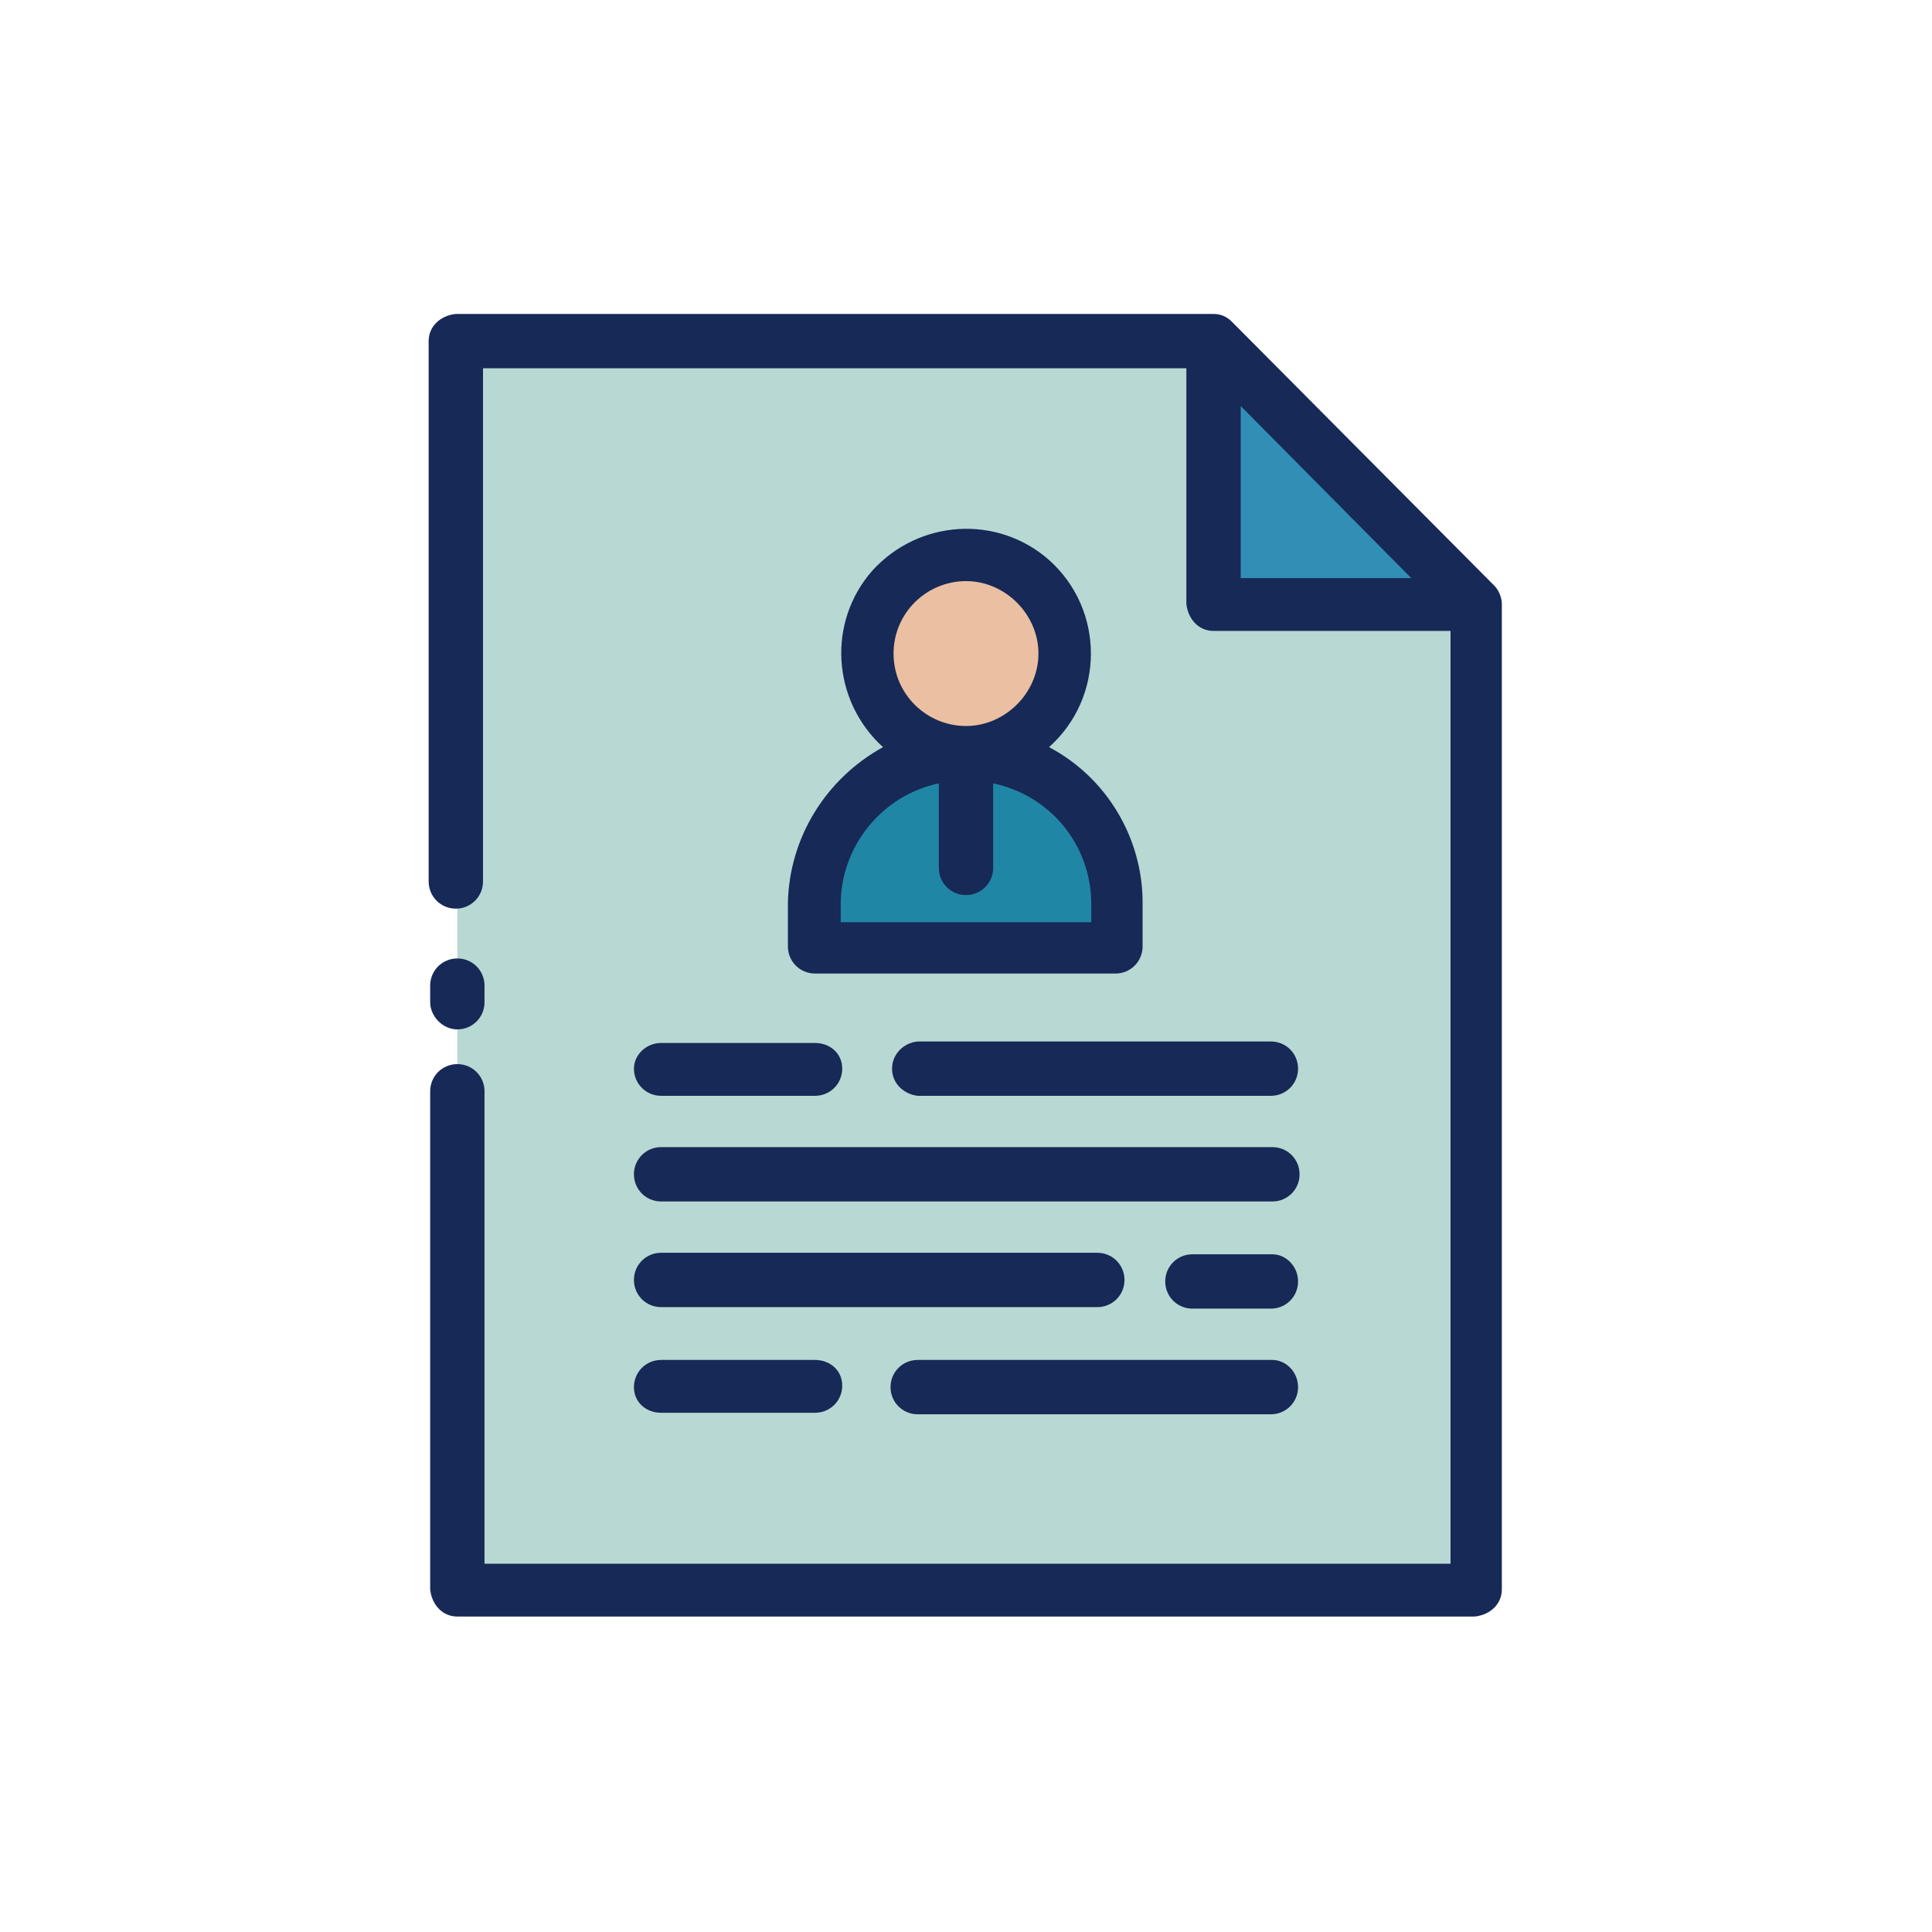
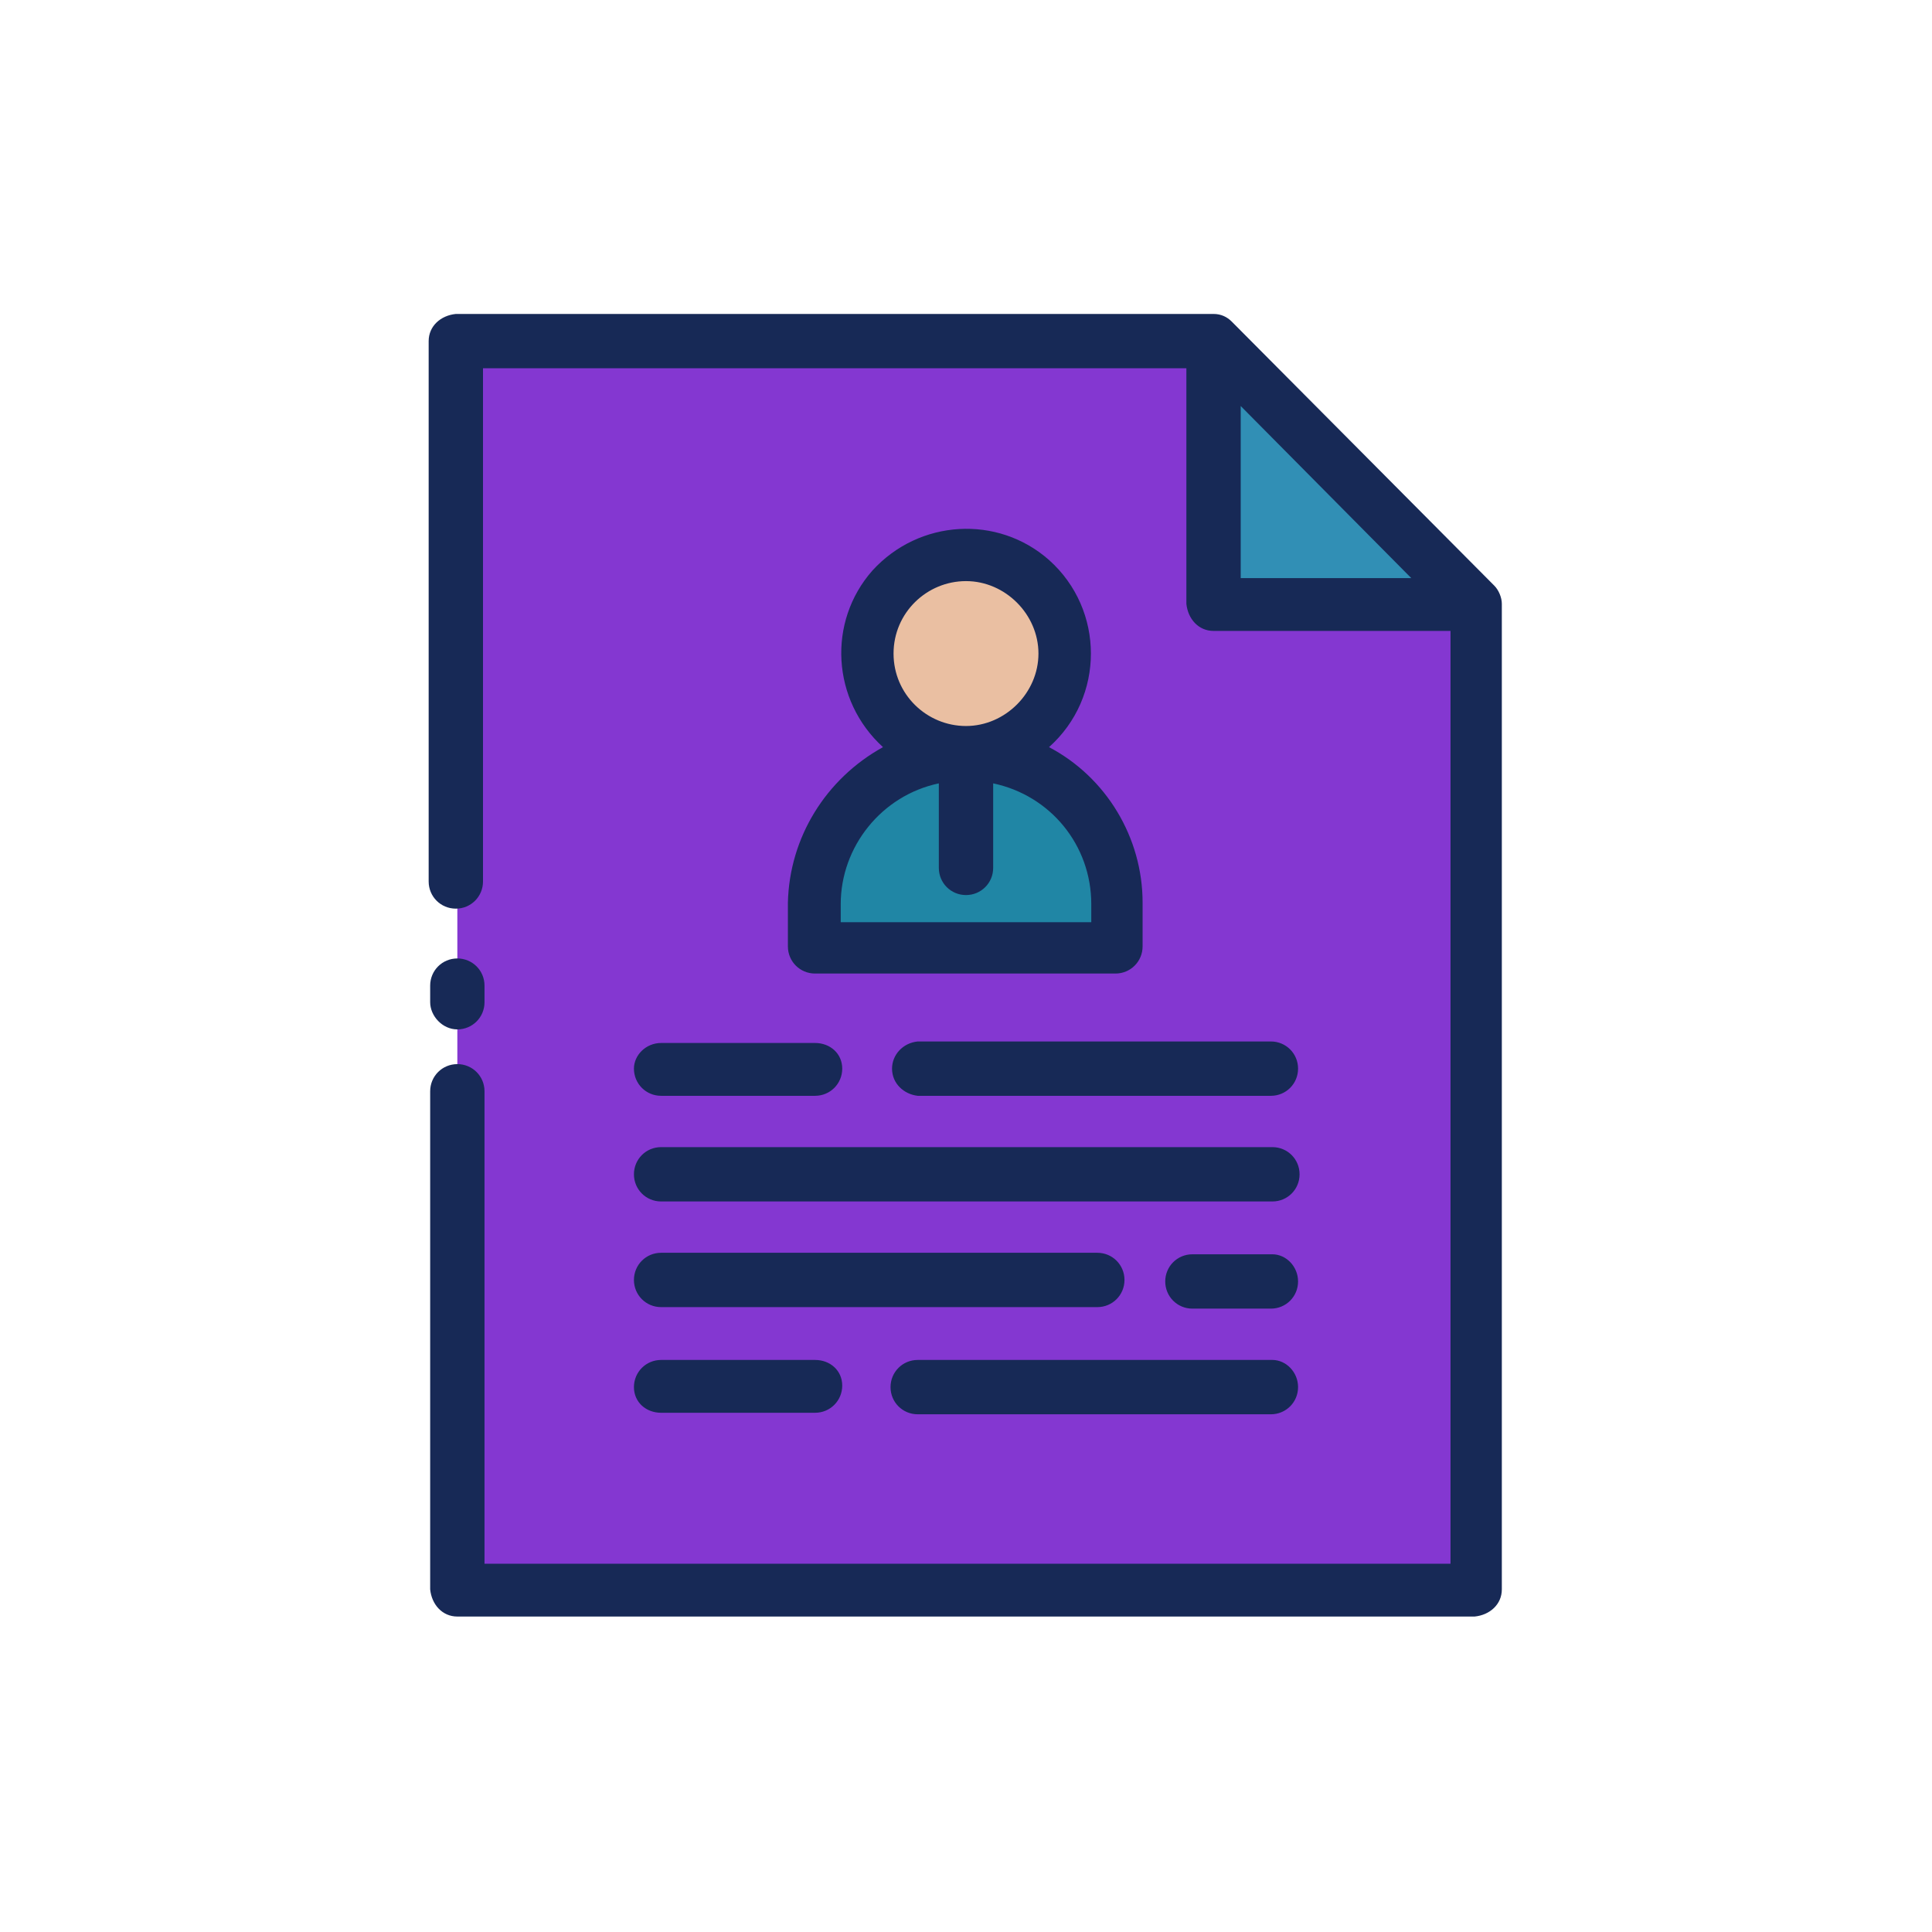
<svg xmlns="http://www.w3.org/2000/svg" width="74px" height="74px" version="1.1" id="Layer_1" x="0px" y="0px" viewBox="0 0 128 128" style="enable-background:new 0 0 128 128;" xml:space="preserve">
  <style type="text/css">
- 	.st0{fill:#B8D8D3;}
+ 	.st0{fill:rgb(132, 55, 209);}
	.st1{fill:#318FB5;}
	.st2{fill:#2086A5;}
	.st3{fill:#EABFA2;}
	.st4{fill:#172956;}
</style>
  <g>
    <g>
      <polygon class="st0" points="97.8,40 97.8,105.3 30.3,105.3 30.3,22.6 80.4,22.6   " />
      <polygon class="st1" points="97.8,40 80.4,40 80.4,22.6   " />
      <path class="st2" d="M64,49.9L64,49.9c5.5,0,10,4.5,10,10l0,0v2.9l0,0H54l0,0v-2.9C54,54.4,58.5,49.9,64,49.9z" />
      <ellipse class="st3" cx="64" cy="43.4" rx="6.6" ry="6.5" />
    </g>
  </g>
  <path class="st4" d="M28.5,66.4v-1.1c0-1,0.8-1.8,1.8-1.8s1.8,0.8,1.8,1.8v1.1c0,1-0.8,1.8-1.8,1.8S28.5,67.3,28.5,66.4z M99.5,40  v65.3c0,1-0.8,1.7-1.8,1.8H30.3c-1,0-1.7-0.8-1.8-1.8V72.3c0-1,0.8-1.8,1.8-1.8s1.8,0.8,1.8,1.8v31.3h64V41.8H80.4  c-1,0-1.7-0.8-1.8-1.8V24.4H32v34c0,1-0.8,1.8-1.8,1.8c-1,0-1.8-0.8-1.8-1.8V22.6c0-1,0.8-1.7,1.8-1.8h50.2c0.5,0,0.9,0.2,1.2,0.5  L99,38.8C99.3,39.1,99.5,39.6,99.5,40z M93.5,38.3L82.2,26.9v11.4H93.5z M58.5,49.5c-3.4-3.1-3.7-8.3-0.7-11.7  c3.1-3.4,8.3-3.7,11.7-0.7c3.7,3.3,3.7,9.1,0,12.4c3.8,2,6.2,6,6.2,10.3v2.9c0,1-0.8,1.8-1.8,1.8l0,0H54c-1,0-1.8-0.8-1.8-1.8l0,0  v-2.9C52.3,55.5,54.7,51.6,58.5,49.5z M64,48.1c2.6,0,4.8-2.2,4.8-4.8s-2.2-4.8-4.8-4.8c-2.6,0-4.8,2.1-4.8,4.8  C59.2,46,61.4,48.1,64,48.1z M55.8,61.1h16.5v-1.2c0-3.9-2.7-7.2-6.5-8v5.6c0,1-0.8,1.8-1.8,1.8s-1.8-0.8-1.8-1.8l0,0v-5.6  c-3.8,0.8-6.5,4.2-6.5,8V61.1z M42,70.8c0,1,0.8,1.8,1.8,1.8H54c1,0,1.8-0.8,1.8-1.8S55,69.1,54,69.1H43.8  C42.8,69.1,42,69.9,42,70.8z M59.1,70.8c0,1,0.8,1.7,1.7,1.8c0,0,0,0,0,0h23.4c1,0,1.8-0.8,1.8-1.8s-0.8-1.8-1.8-1.8H60.8  C59.8,69.1,59.1,69.9,59.1,70.8z M43.8,79.6h40.5c1,0,1.8-0.8,1.8-1.8s-0.8-1.8-1.8-1.8H43.8c-1,0-1.8,0.8-1.8,1.8  S42.8,79.6,43.8,79.6z M43.8,86.6h28.9c1,0,1.8-0.8,1.8-1.8s-0.8-1.8-1.8-1.8H43.8c-1,0-1.8,0.8-1.8,1.8S42.8,86.6,43.8,86.6z   M84.3,83.1H79c-1,0-1.8,0.8-1.8,1.8s0.8,1.8,1.8,1.8h5.2c1,0,1.8-0.8,1.8-1.8S85.2,83.1,84.3,83.1z M43.8,93.6H54  c1,0,1.8-0.8,1.8-1.8S55,90.1,54,90.1l0,0H43.8c-1,0-1.8,0.8-1.8,1.8S42.8,93.6,43.8,93.6z M84.3,90.1H60.8c-1,0-1.8,0.8-1.8,1.8  s0.8,1.8,1.8,1.8l0,0h23.4c1,0,1.8-0.8,1.8-1.8S85.2,90.1,84.3,90.1z" />
</svg>
